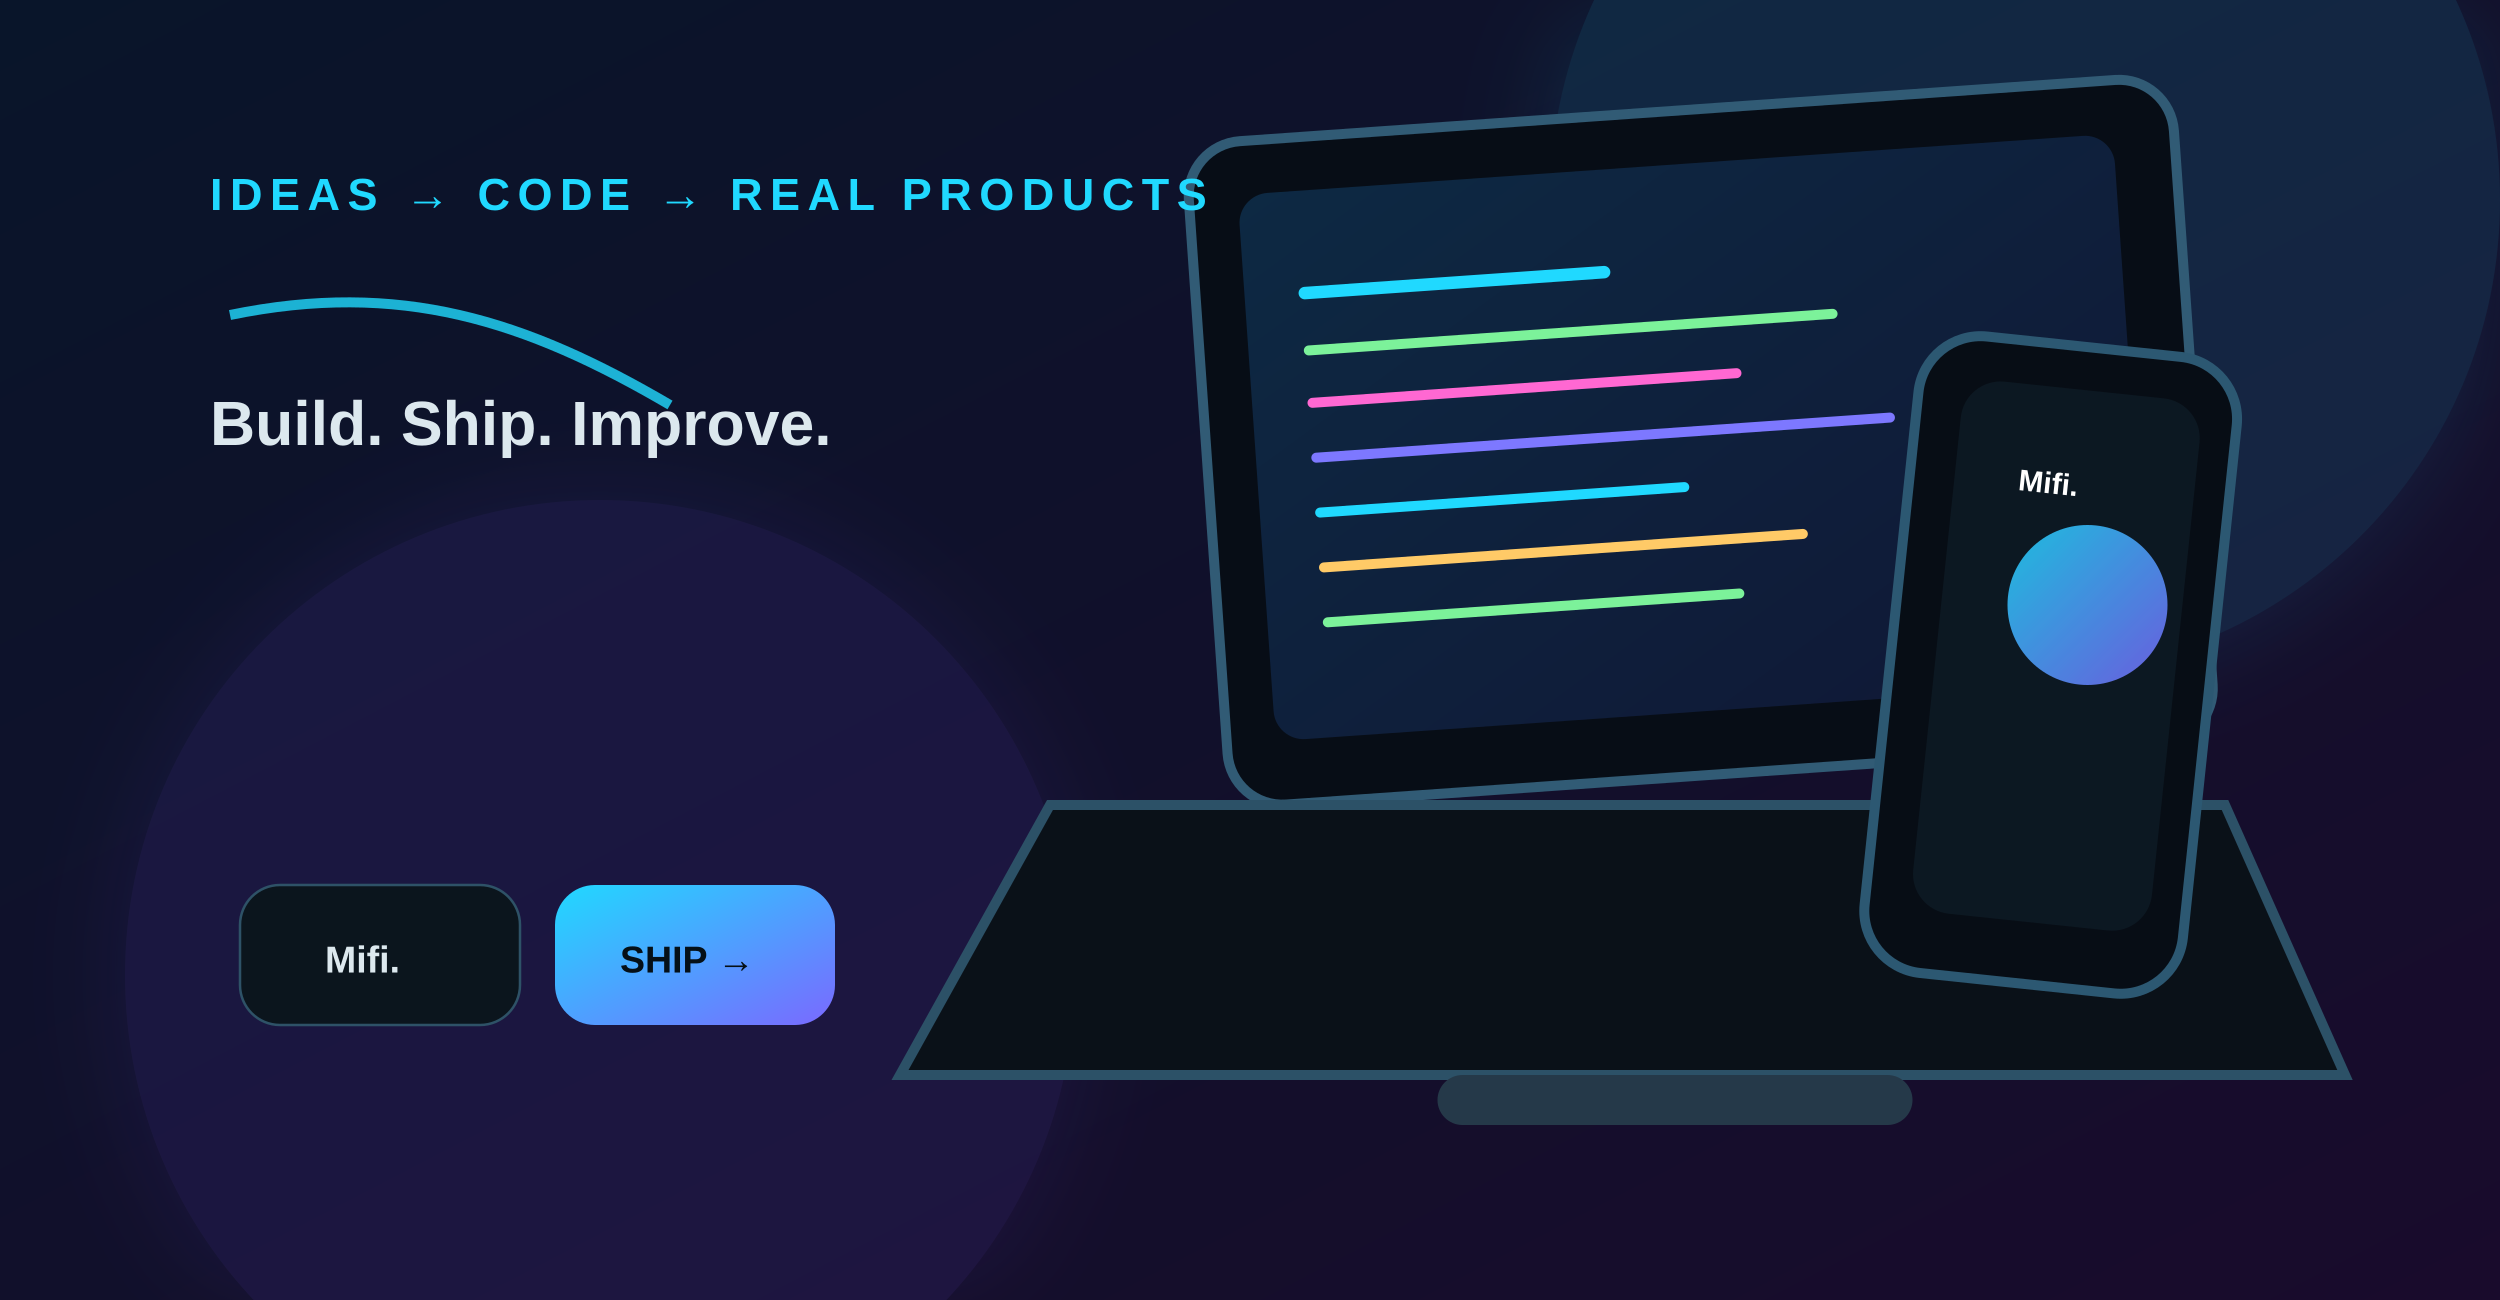
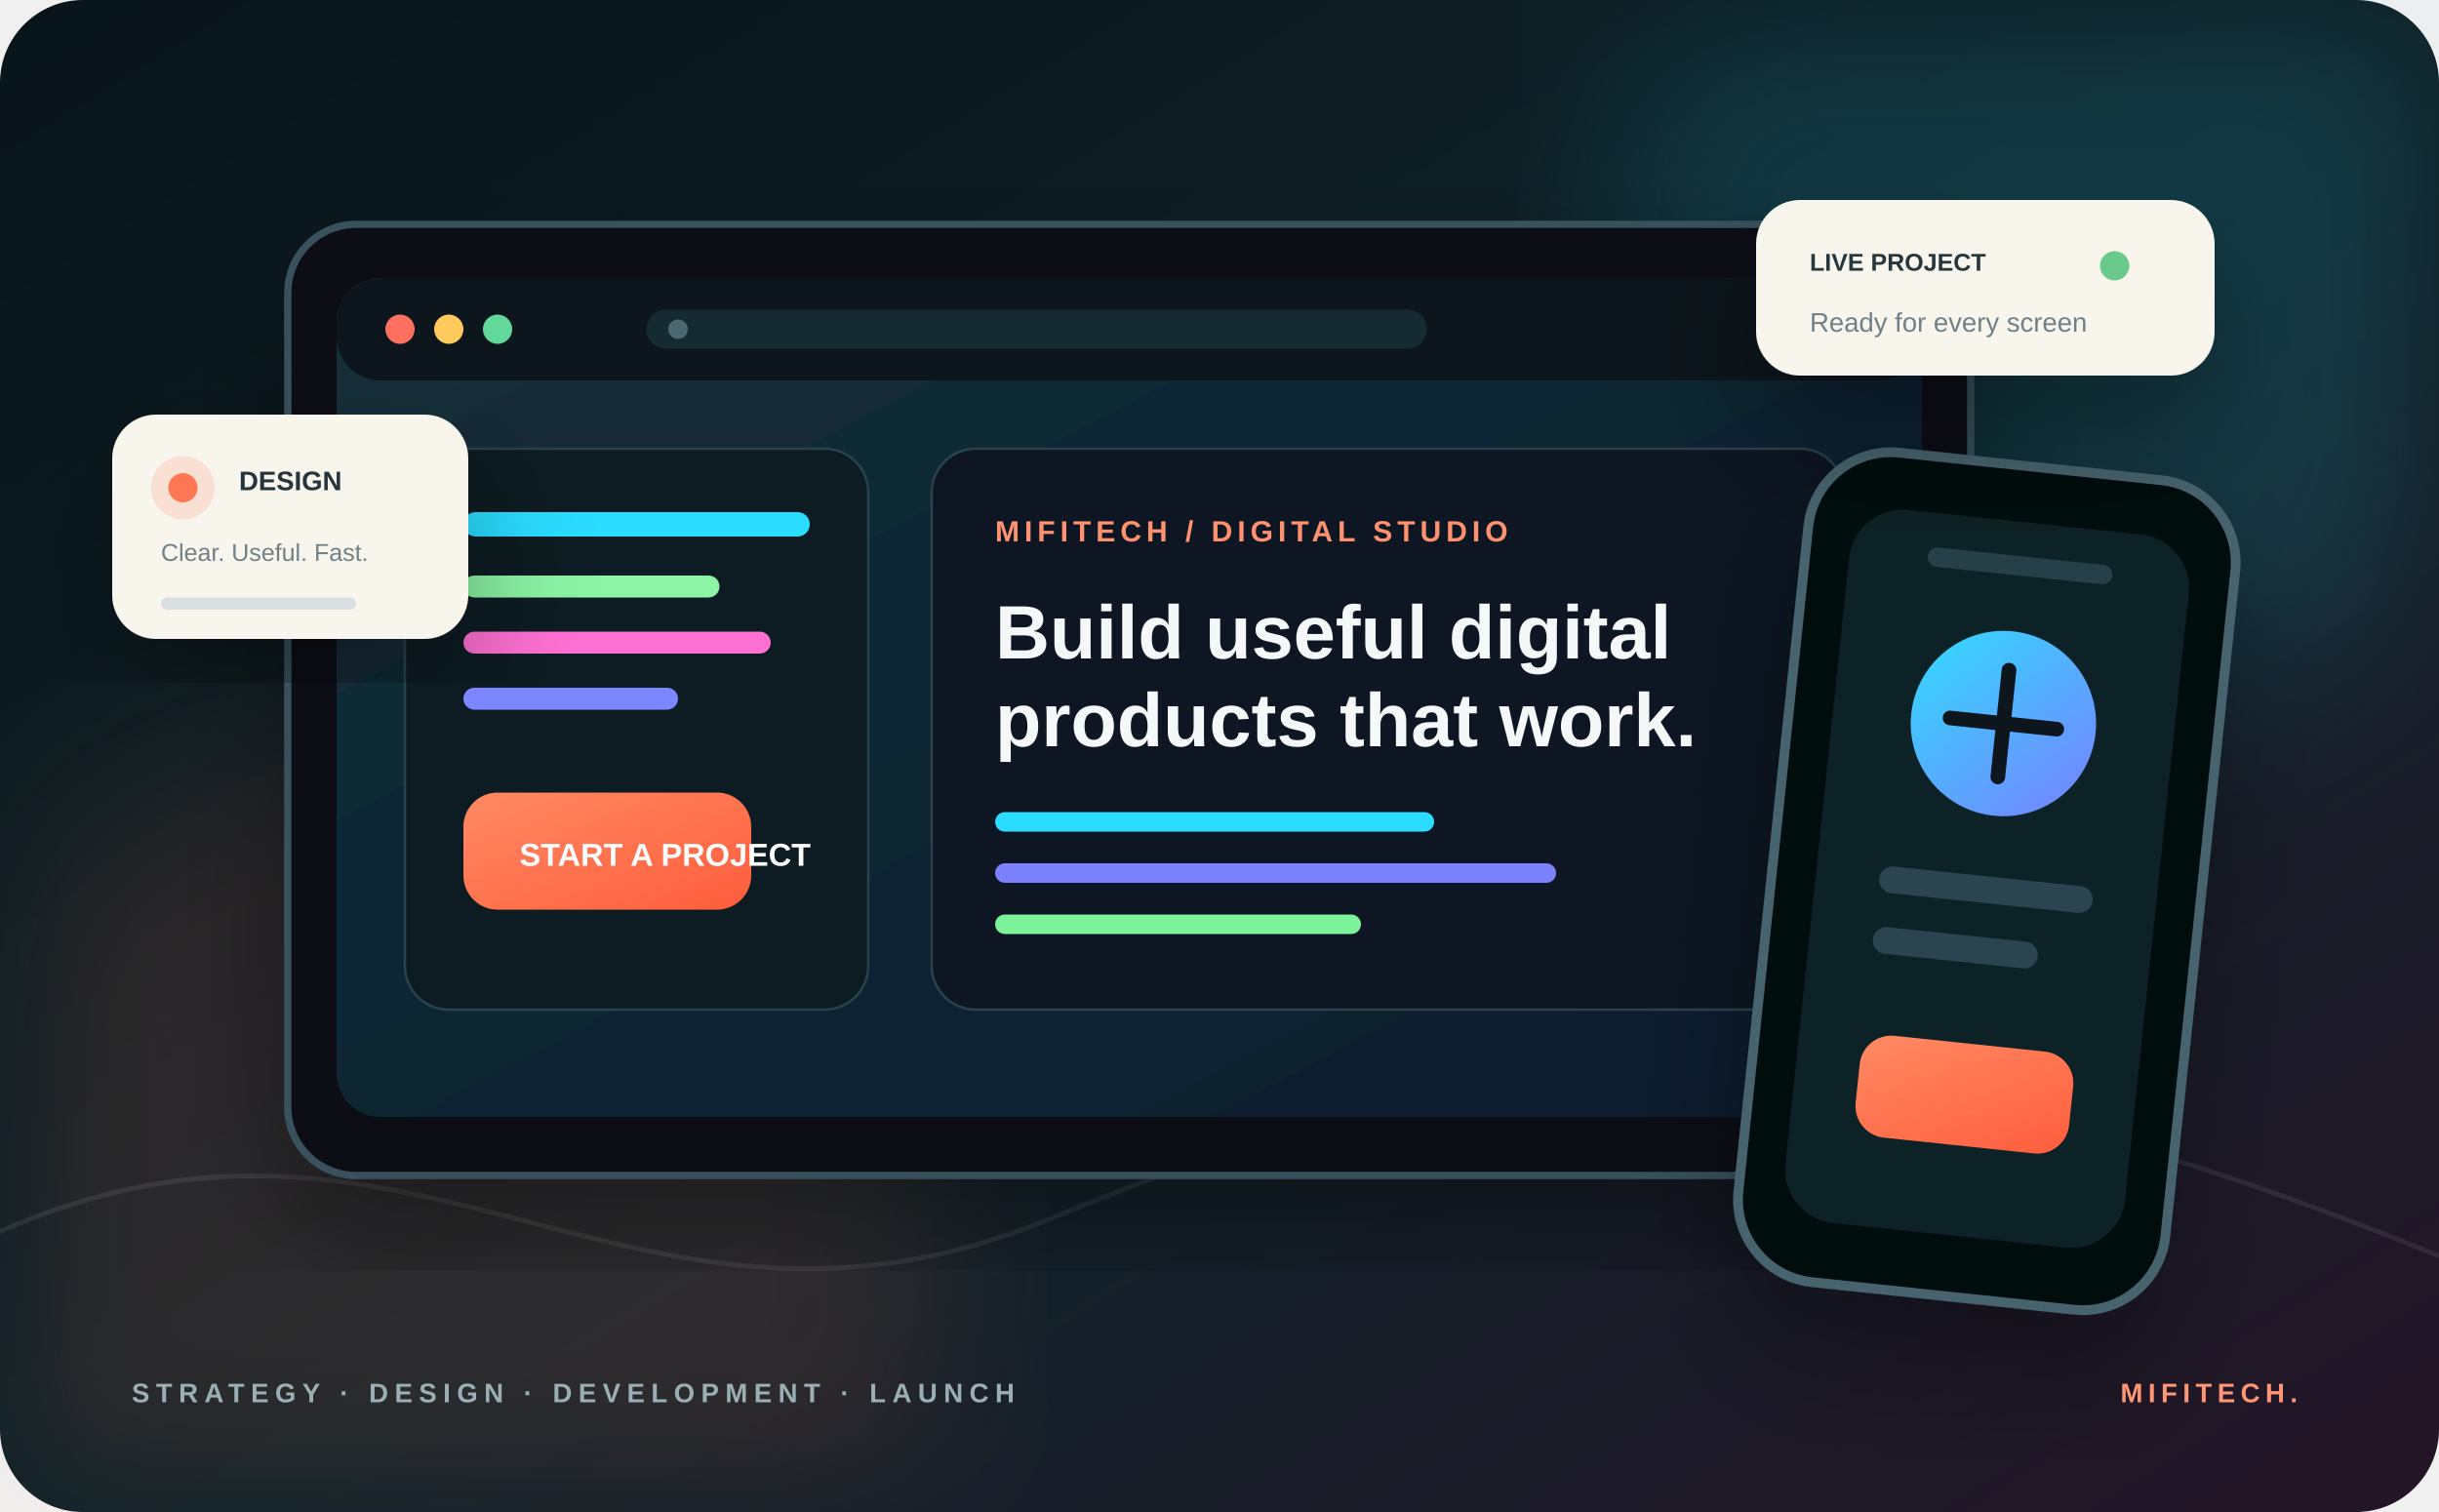
- <svg xmlns="http://www.w3.org/2000/svg" viewBox="0 0 1000 520">
+ <svg xmlns="http://www.w3.org/2000/svg" viewBox="0 0 1000 620" role="img" aria-labelledby="title desc">
  <defs>
-     <linearGradient id="room" x1="0" y1="0" x2="1" y2="1">
-       <stop stop-color="#09152a" />
-       <stop offset="1" stop-color="#190b2c" />
+     <linearGradient id="bg" x1="0" y1="0" x2="1" y2="1">
+       <stop stop-color="#081419" />
+       <stop offset=".55" stop-color="#10232a" />
+       <stop offset="1" stop-color="#241426" />
    </linearGradient>
    <linearGradient id="screen" x1="0" y1="0" x2="1" y2="1">
-       <stop stop-color="#0d2943" />
-       <stop offset="1" stop-color="#101735" />
+       <stop stop-color="#122f3a" />
+       <stop offset="1" stop-color="#101b2c" />
+     </linearGradient>
+     <linearGradient id="accent" x1="0" y1="0" x2="1" y2="1">
+       <stop stop-color="#ff8a63" />
+       <stop offset="1" stop-color="#ff5d3d" />
    </linearGradient>
    <linearGradient id="cyan" x1="0" y1="0" x2="1" y2="1">
-       <stop stop-color="#20d9ff" />
-       <stop offset="1" stop-color="#7a69ff" />
+       <stop stop-color="#31dcff" />
+       <stop offset="1" stop-color="#7880ff" />
    </linearGradient>
-     <filter id="glow">
-       <feGaussianBlur stdDeviation="20" result="b" />
-       <feMerge>
-         <feMergeNode in="b" />
-         <feMergeNode in="SourceGraphic" />
-       </feMerge>
+     <filter id="blur">
+       <feGaussianBlur stdDeviation="34" />
+     </filter>
+     <filter id="shadow">
+       <feDropShadow dx="0" dy="24" stdDeviation="24" flood-color="#000" flood-opacity=".34" />
    </filter>
  </defs>
-   <rect width="1000" height="520" fill="url(#room)" />
-   <circle cx="810" cy="80" r="190" fill="#20d9ff" opacity=".11" filter="url(#glow)" />
-   <circle cx="240" cy="390" r="190" fill="#7f55ff" opacity=".1" filter="url(#glow)" />
-   <rect x="474" y="58" width="395" height="266" rx="22" fill="#070d16" stroke="#315b75" stroke-width="4" transform="rotate(-4 474 58)" />
-   <rect x="495" y="78" width="351" height="219" rx="12" fill="url(#screen)" transform="rotate(-4 495 78)" />
-   <g transform="rotate(-4 510 90)" fill="none" stroke-linecap="round">
-     <path d="M520 118h120" stroke="#20d9ff" stroke-width="5" />
-     <path d="M520 141h210" stroke="#7cf29a" stroke-width="4" />
-     <path d="M520 162h170" stroke="#ff68d2" stroke-width="4" />
-     <path d="M520 184h230" stroke="#7d78ff" stroke-width="4" />
-     <path d="M520 206h146" stroke="#20d9ff" stroke-width="4" />
-     <path d="M520 228h192" stroke="#ffca67" stroke-width="4" />
-     <path d="M520 250h165" stroke="#7cf29a" stroke-width="4" />
+   <rect width="1000" height="620" rx="34" fill="url(#bg)" />
+   <circle cx="850" cy="105" r="190" fill="#27dfff" opacity=".12" filter="url(#blur)" />
+   <circle cx="165" cy="520" r="220" fill="#ff6d4b" opacity=".12" filter="url(#blur)" />
+   <path d="M0 505C170 430 260 570 430 500s300-95 570 15" fill="none" stroke="#ffffff" stroke-opacity=".08" stroke-width="2" />
+   <g filter="url(#shadow)">
+     <rect x="118" y="92" width="690" height="390" rx="28" fill="#071015" stroke="#38515b" stroke-width="3" />
+     <rect x="138" y="114" width="650" height="344" rx="18" fill="url(#screen)" />
+     <rect x="138" y="114" width="650" height="42" rx="18" fill="#0b171c" />
+     <circle cx="164" cy="135" r="6" fill="#ff6f60" />
+     <circle cx="184" cy="135" r="6" fill="#ffc95c" />
+     <circle cx="204" cy="135" r="6" fill="#62d99a" />
+     <rect x="265" y="127" width="320" height="16" rx="8" fill="#172b33" />
+     <circle cx="278" cy="135" r="4" fill="#4b6872" />
+     <rect x="166" y="184" width="190" height="230" rx="18" fill="#0b1b22" stroke="#29434c" />
+     <rect x="190" y="210" width="142" height="10" rx="5" fill="#2bdcff" />
+     <rect x="190" y="236" width="105" height="9" rx="4.5" fill="#8cf4a5" />
+     <rect x="190" y="259" width="126" height="9" rx="4.5" fill="#ff70d2" />
+     <rect x="190" y="282" width="88" height="9" rx="4.5" fill="#7b86ff" />
+     <rect x="190" y="325" width="118" height="48" rx="14" fill="url(#accent)" />
+     <text x="213" y="355" font-family="Arial,sans-serif" font-size="13" font-weight="800" fill="#fff">START A PROJECT</text>
+     <rect x="382" y="184" width="374" height="230" rx="18" fill="#0b1920" stroke="#29434c" />
+     <text x="408" y="222" font-family="Arial,sans-serif" font-size="12" font-weight="800" letter-spacing="2" fill="#ff916f">MIFITECH / DIGITAL STUDIO</text>
+     <text x="408" y="270" font-family="Arial,sans-serif" font-size="31" font-weight="800" fill="#f5f8f8">Build useful digital</text>
+     <text x="408" y="306" font-family="Arial,sans-serif" font-size="31" font-weight="800" fill="#f5f8f8">products that work.</text>
+     <rect x="408" y="333" width="180" height="8" rx="4" fill="#2bdcff" />
+     <rect x="408" y="354" width="230" height="8" rx="4" fill="#7c82ff" />
+     <rect x="408" y="375" width="150" height="8" rx="4" fill="#7cf29a" />
  </g>
-   <path d="M420 322 L890 322 L938 430 L360 430 Z" fill="#0a1118" stroke="#2c5167" stroke-width="4" />
-   <rect x="575" y="430" width="190" height="20" rx="10" fill="#253949" />
-   <rect x="770" y="132" width="128" height="256" rx="25" fill="#070d15" stroke="#2c5872" stroke-width="4" transform="rotate(6 770 132)" />
-   <rect x="786" y="151" width="96" height="214" rx="16" fill="#0c1822" transform="rotate(6 786 151)" />
-   <circle cx="835" cy="242" r="32" fill="url(#cyan)" opacity=".85" />
-   <text x="807" y="196" fill="#fff" font-family="Arial" font-size="12" font-weight="700" transform="rotate(6 807 196)">Mifi.</text>
-   <text x="84" y="84" fill="#20d9ff" font-family="Arial" font-size="18" font-weight="700" letter-spacing="3">IDEAS → CODE → REAL PRODUCTS</text>
-   <path d="M92 126 C160 112 210 128 268 162" fill="none" stroke="#20d9ff" stroke-width="4" opacity=".8" />
-   <text x="84" y="178" fill="#dce8ee" font-family="Arial" font-size="25" font-weight="700">Build. Ship. Improve.</text>
-   <rect x="96" y="354" width="112" height="56" rx="16" fill="#0b151d" stroke="#2e5267" />
-   <text x="130" y="389" fill="#dce8ee" font-family="Arial" font-size="15" font-weight="700">Mifi.</text>
-   <rect x="222" y="354" width="112" height="56" rx="16" fill="url(#cyan)" />
-   <text x="248" y="389" fill="#051017" font-family="Arial" font-size="15" font-weight="800">SHIP →</text>
+   <g filter="url(#shadow)" transform="rotate(6 792 366)">
+     <rect x="726" y="188" width="176" height="342" rx="34" fill="#050c11" stroke="#46636d" stroke-width="4" />
+     <rect x="744" y="211" width="140" height="294" rx="22" fill="#0d2028" />
+     <rect x="776" y="225" width="76" height="8" rx="4" fill="#263f49" />
+     <circle cx="814" cy="294" r="38" fill="url(#cyan)" />
+     <path d="M792 294h44M814 272v44" stroke="#07131a" stroke-width="6" stroke-linecap="round" />
+     <rect x="770" y="357" width="88" height="11" rx="5.5" fill="#294550" />
+     <rect x="770" y="382" width="68" height="11" rx="5.5" fill="#294550" />
+     <rect x="770" y="426" width="88" height="42" rx="13" fill="url(#accent)" />
+   </g>
+   <g filter="url(#shadow)">
+     <rect x="46" y="170" width="146" height="92" rx="18" fill="#f8f5ed" />
+     <circle cx="75" cy="200" r="13" fill="#ff8a63" opacity=".2" />
+     <circle cx="75" cy="200" r="6" fill="#ff7754" />
+     <text x="98" y="201" font-family="Arial,sans-serif" font-size="11" font-weight="800" fill="#25343a">DESIGN</text>
+     <text x="66" y="230" font-family="Arial,sans-serif" font-size="10" fill="#718087">Clear. Useful. Fast.</text>
+     <rect x="66" y="245" width="80" height="5" rx="2.5" fill="#d9dfe0" />
+     <rect x="720" y="82" width="188" height="72" rx="18" fill="#f8f5ed" />
+     <text x="742" y="111" font-family="Arial,sans-serif" font-size="10" font-weight="800" fill="#26373d">LIVE PROJECT</text>
+     <circle cx="867" cy="109" r="6" fill="#67c98b" />
+     <text x="742" y="136" font-family="Arial,sans-serif" font-size="11" fill="#718087">Ready for every screen</text>
+   </g>
+   <text x="54" y="575" font-family="Arial,sans-serif" font-size="11" font-weight="800" letter-spacing="2.6" fill="#9aafb4">STRATEGY · DESIGN · DEVELOPMENT · LAUNCH</text>
+   <text x="942" y="575" text-anchor="end" font-family="Arial,sans-serif" font-size="11" font-weight="800" letter-spacing="2.2" fill="#ff9675">MIFITECH.</text>
</svg>
